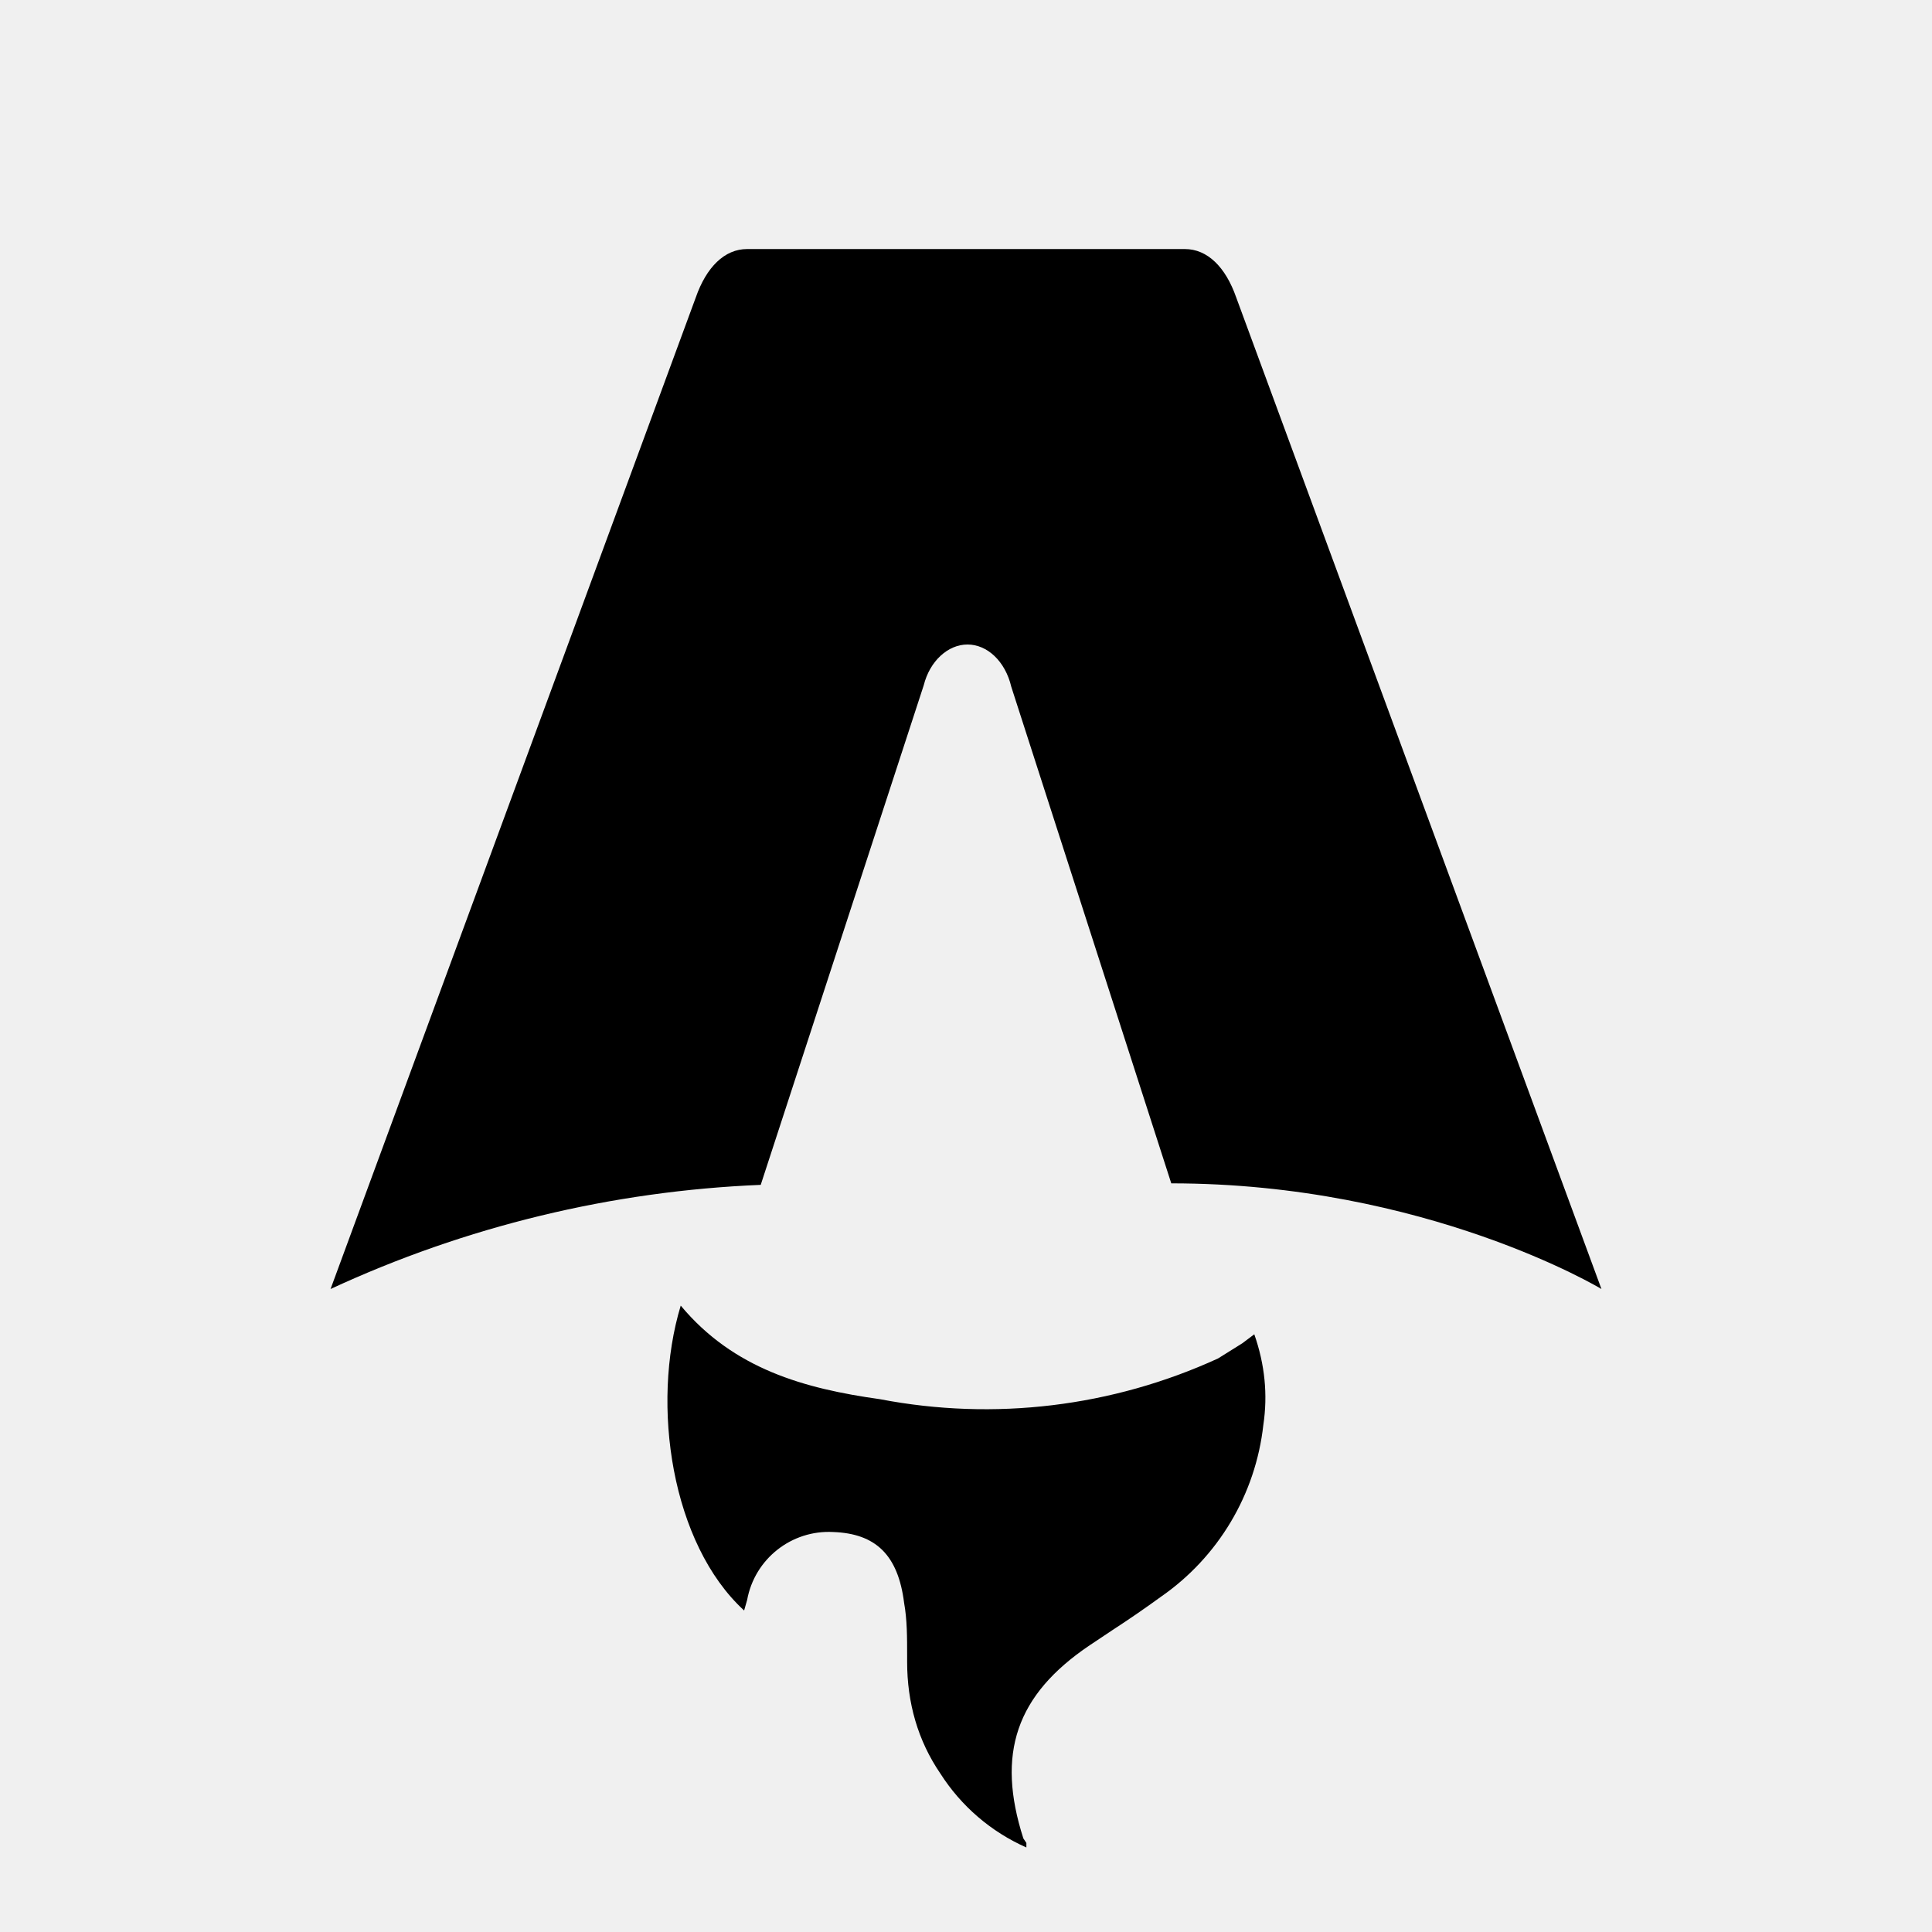
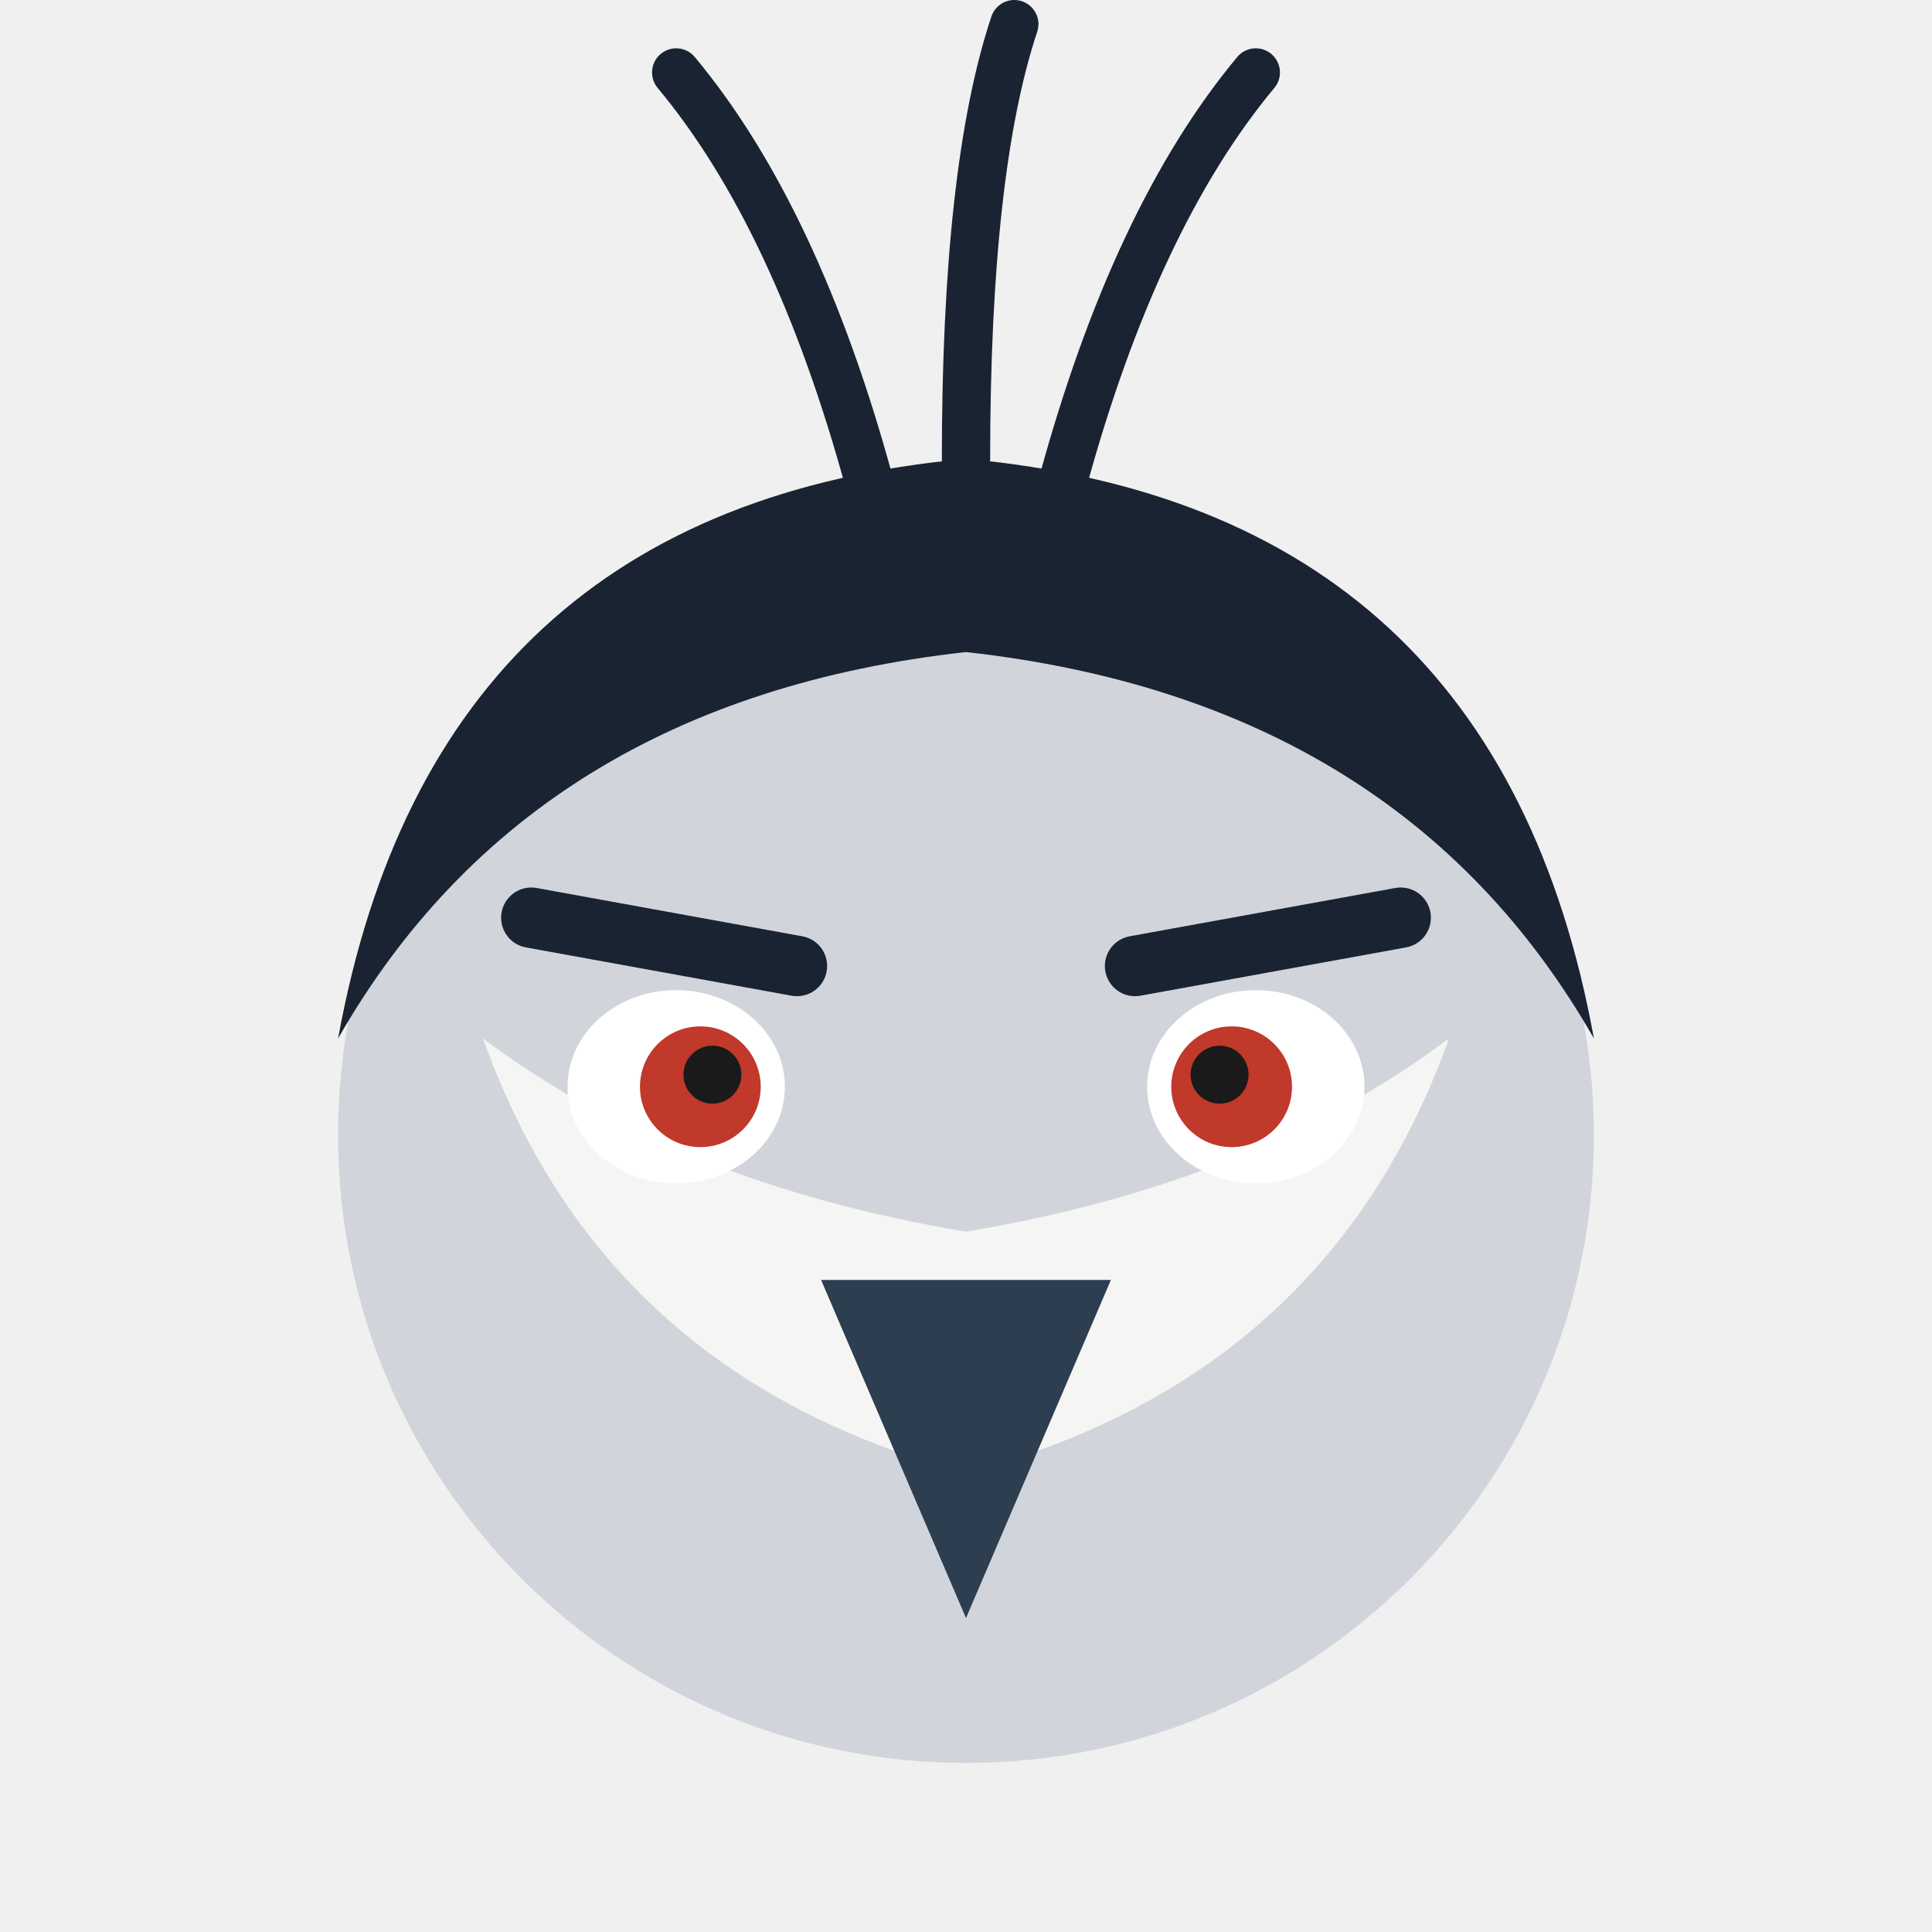
- <svg xmlns="http://www.w3.org/2000/svg" fill="none" viewBox="0 0 128 128">
-   <path d="M50.4 78.5a75.1 75.1 0 0 0-28.5 6.9l24.2-65.7c.7-2 1.9-3.2 3.4-3.2h29c1.5 0 2.7 1.2 3.4 3.2l24.2 65.7s-11.6-7-28.5-7L67 45.5c-.4-1.7-1.6-2.8-2.9-2.8-1.3 0-2.5 1.1-2.9 2.7L50.4 78.5Zm-1.1 28.2Zm-4.2-20.2c-2 6.6-.6 15.8 4.2 20.2a17.5 17.5 0 0 1 .2-.7 5.5 5.5 0 0 1 5.7-4.5c2.8.1 4.3 1.5 4.7 4.7.2 1.1.2 2.3.2 3.5v.4c0 2.7.7 5.2 2.2 7.4a13 13 0 0 0 5.7 4.9v-.3l-.2-.3c-1.8-5.6-.5-9.5 4.4-12.8l1.5-1a73 73 0 0 0 3.2-2.2 16 16 0 0 0 6.8-11.4c.3-2 .1-4-.6-6l-.8.6-1.6 1a37 37 0 0 1-22.4 2.7c-5-.7-9.7-2-13.2-6.2Z" />
-   <style>
-         path { fill: #000; }
-         @media (prefers-color-scheme: dark) {
-             path { fill: #FFF; }
-         }
-     </style>
+ <svg xmlns="http://www.w3.org/2000/svg" viewBox="30 -5 80 80">
+   <circle cx="70" cy="42" r="26" fill="#d1d5db" />
+   <path d="M50 38 Q55 52 70 56 Q85 52 90 38 Q82 44 70 46 Q58 44 50 38Z" fill="#f5f5f4" />
+   <path d="M44 38 Q48 16 70 14 Q92 16 96 38 Q88 24 70 22 Q52 24 44 38Z" fill="#1a2332" />
+   <ellipse cx="58" cy="40" rx="4.5" ry="4" fill="white" />
+   <circle cx="59" cy="40" r="2.5" fill="#c0392b" />
+   <circle cx="59.5" cy="39.5" r="1.2" fill="#1a1a1a" />
+   <line x1="52" y1="33" x2="63" y2="35" stroke="#1a2332" stroke-width="2.5" stroke-linecap="round" />
+   <ellipse cx="82" cy="40" rx="4.5" ry="4" fill="white" />
+   <circle cx="81" cy="40" r="2.5" fill="#c0392b" />
+   <circle cx="80.5" cy="39.5" r="1.2" fill="#1a1a1a" />
+   <line x1="88" y1="33" x2="77" y2="35" stroke="#1a2332" stroke-width="2.5" stroke-linecap="round" />
+   <path d="M66 15 Q63 4 58 -2" stroke="#1a2332" stroke-width="2" stroke-linecap="round" fill="none" />
+   <path d="M70 14 Q70 2 72 -4" stroke="#1a2332" stroke-width="2" stroke-linecap="round" fill="none" />
+   <path d="M74 15 Q77 4 82 -2" stroke="#1a2332" stroke-width="2" stroke-linecap="round" fill="none" />
+   <path d="M64 48 L70 62 L76 48Z" fill="#2c3e50" />
</svg>
